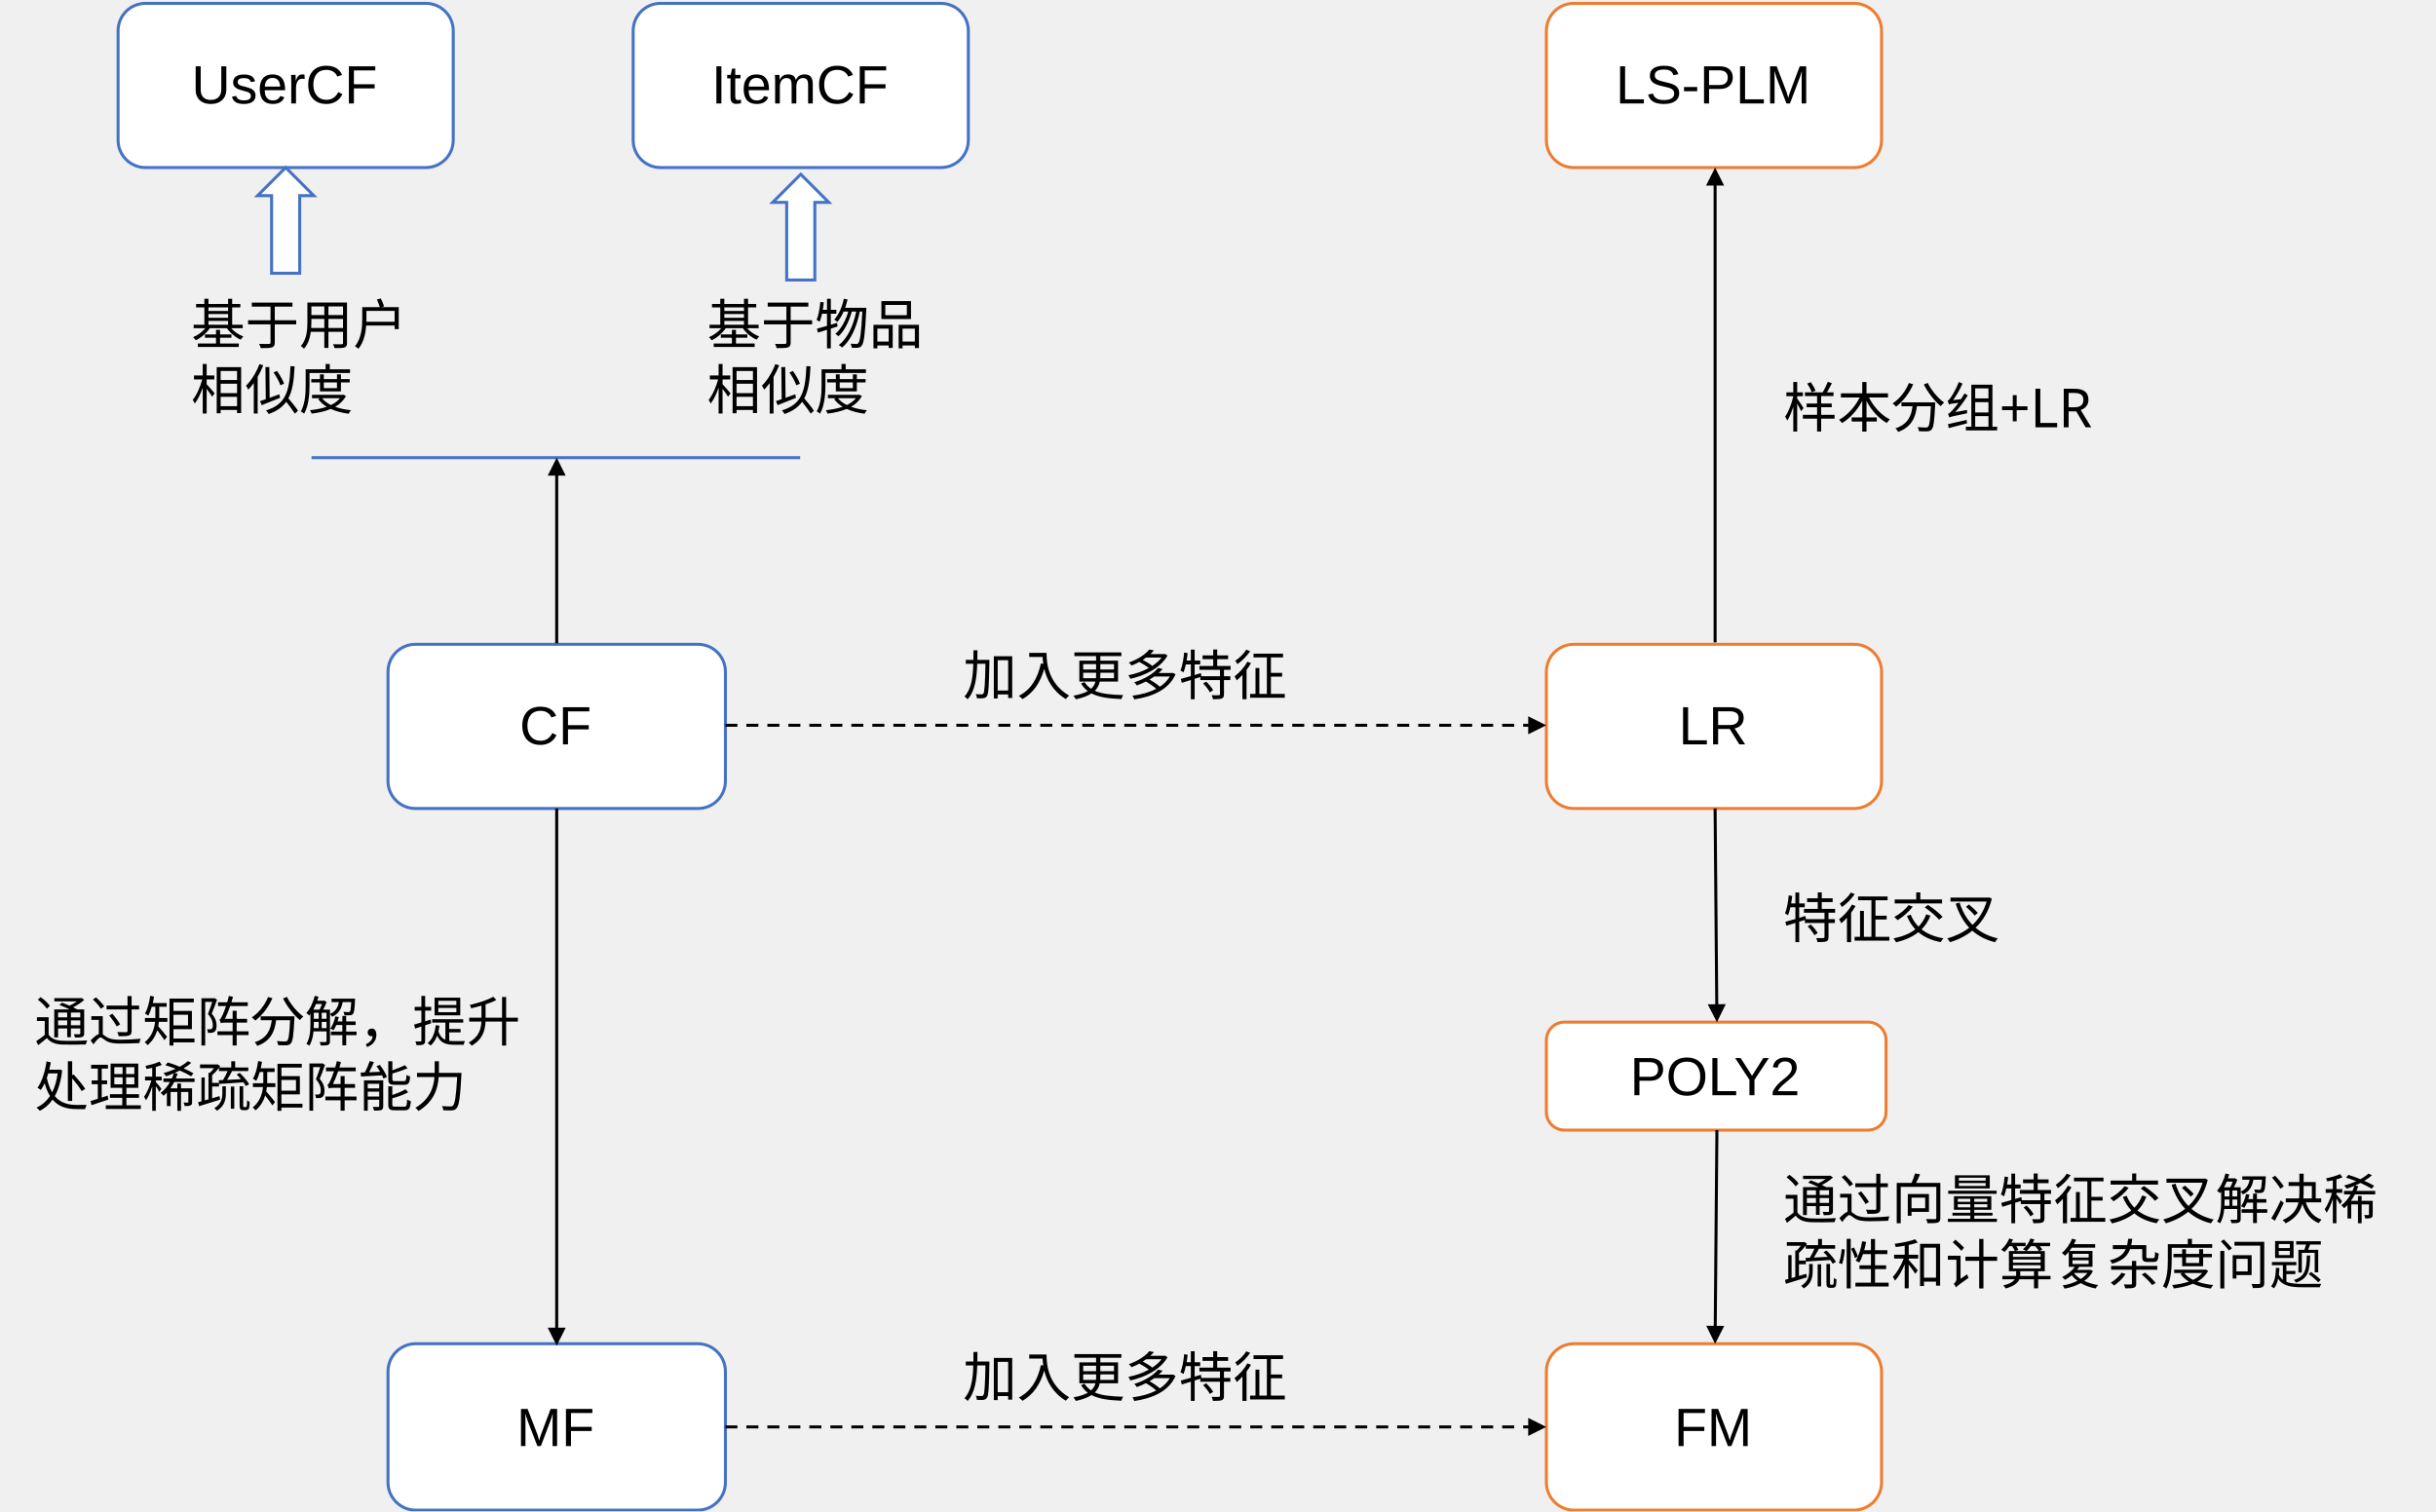
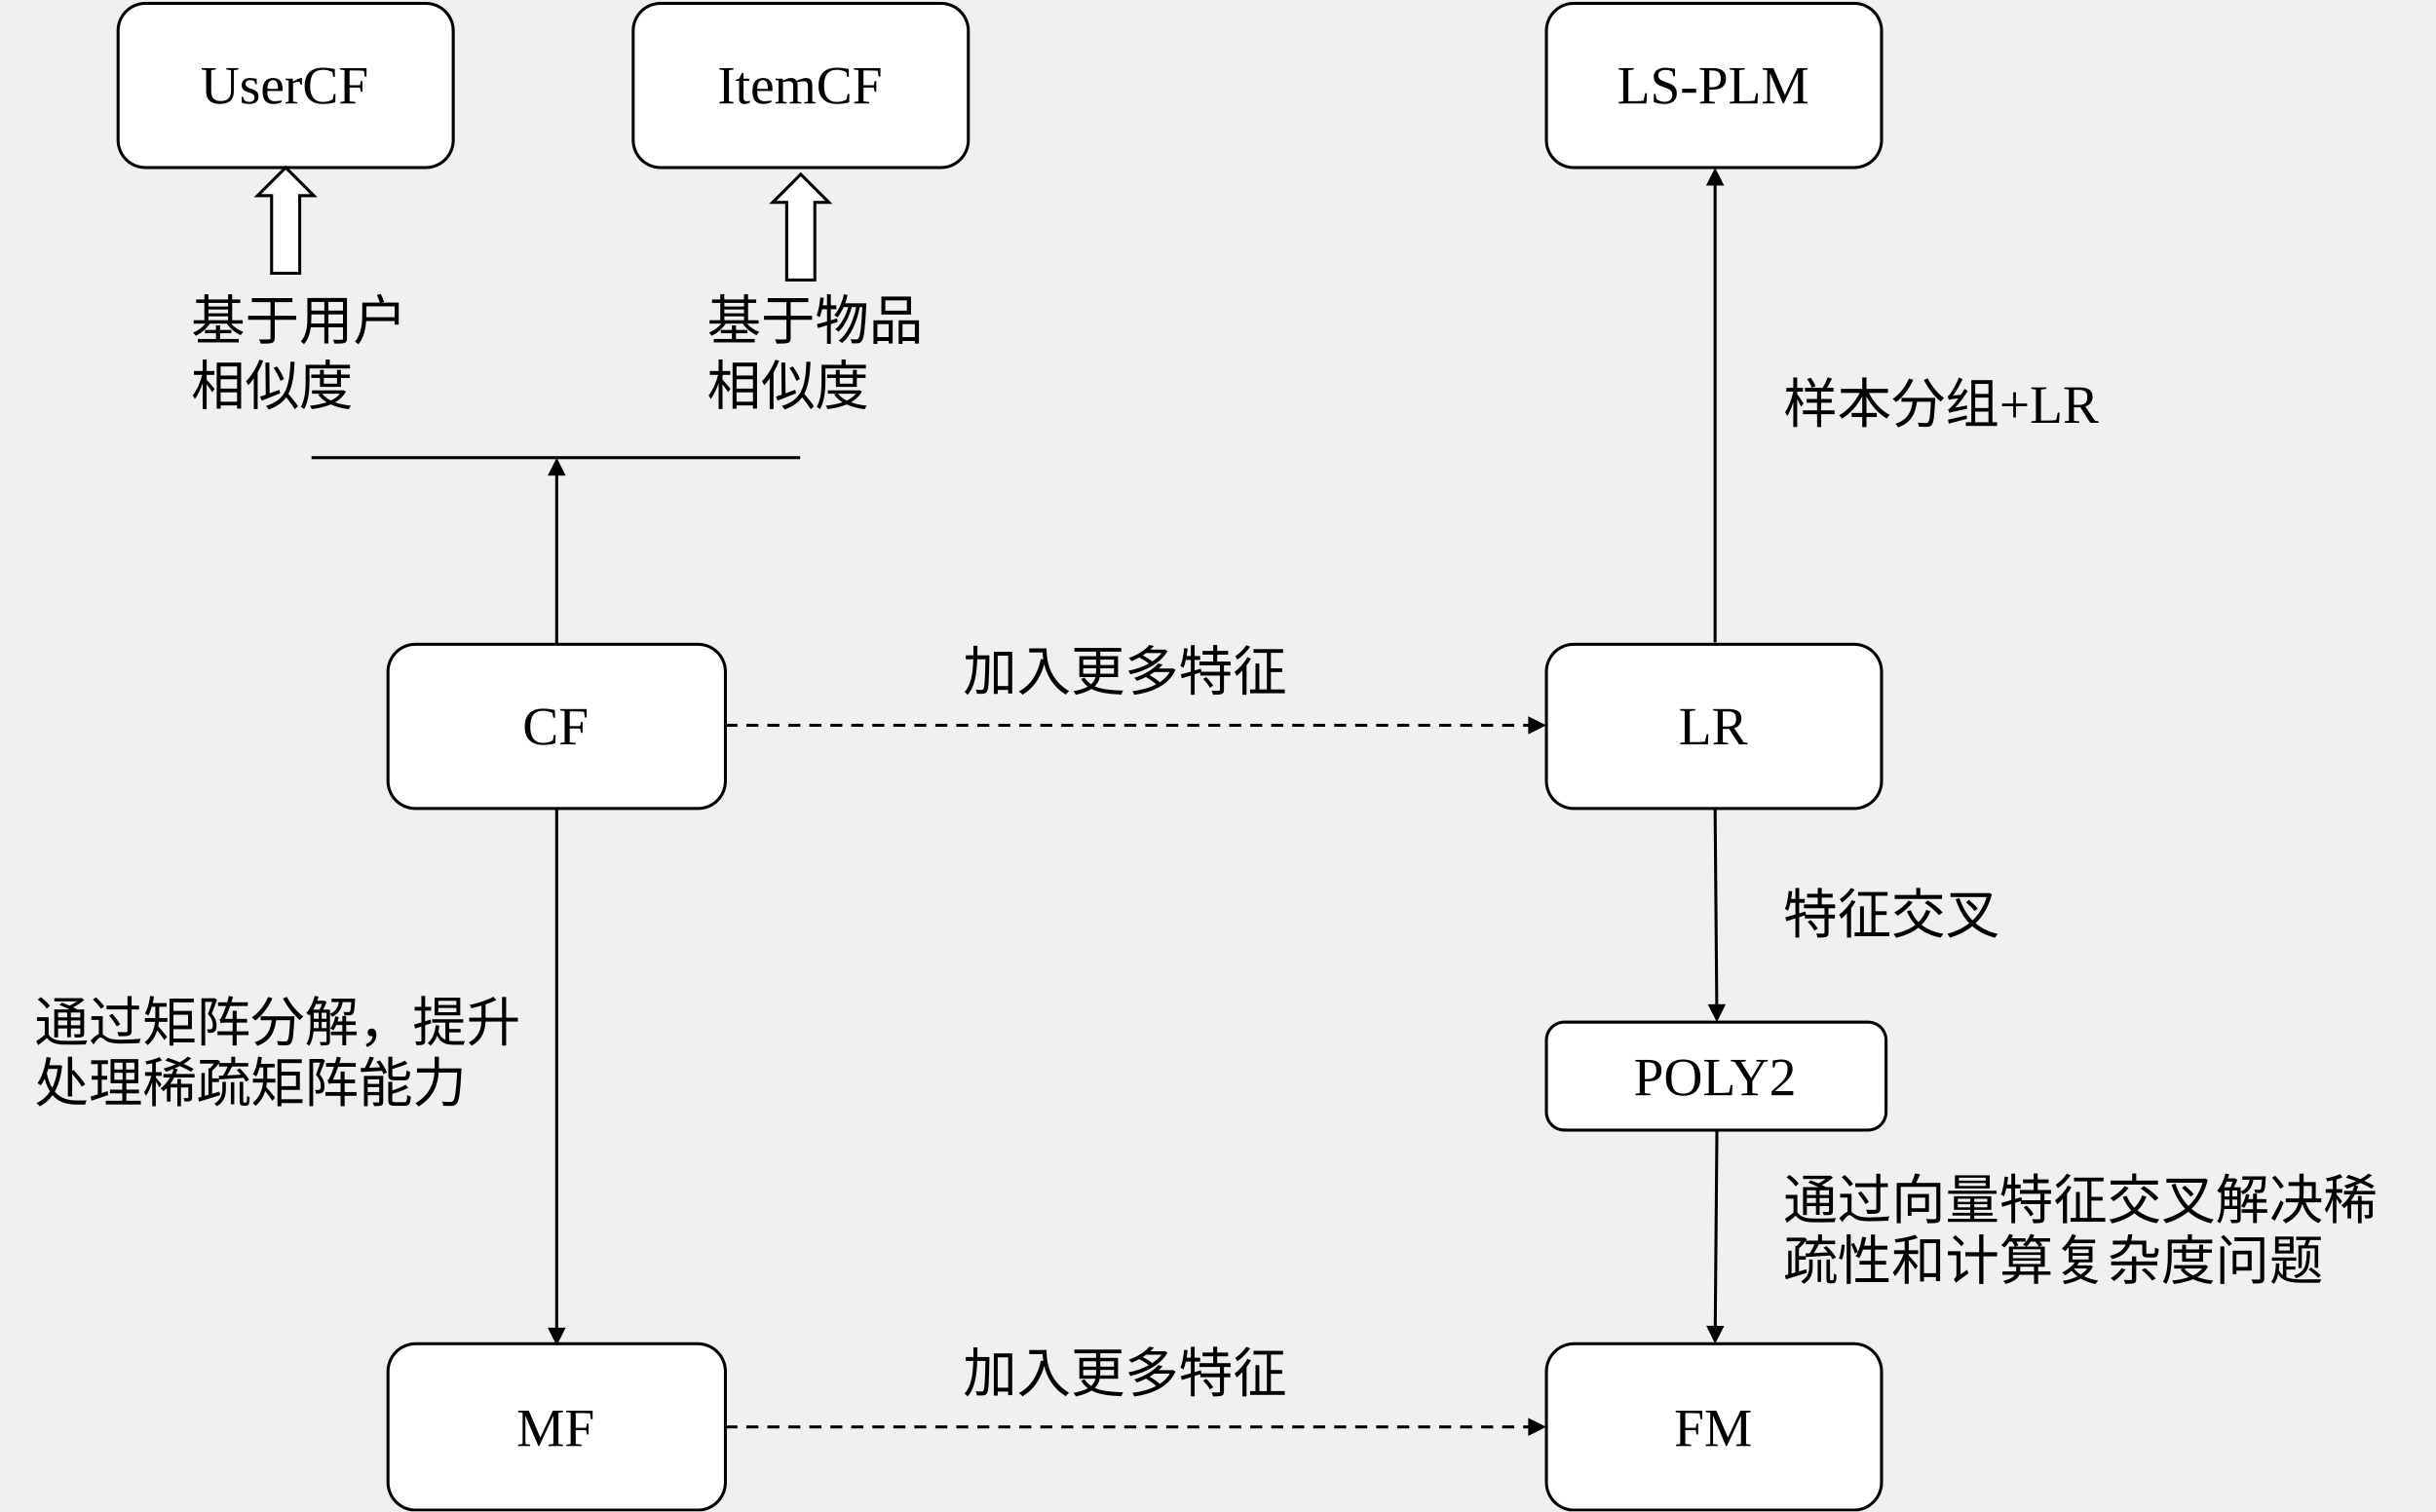
<svg xmlns="http://www.w3.org/2000/svg" width="1083" height="672" overflow="hidden">
  <defs>
    <clipPath id="clip0">
      <rect x="99" y="19" width="1083" height="672" />
    </clipPath>
  </defs>
  <g clip-path="url(#clip0)" transform="translate(-99 -19)">
-     <path d="M151.5 32.667C151.5 25.947 156.947 20.5 163.667 20.5L288.333 20.5C295.053 20.5 300.5 25.947 300.5 32.667L300.5 81.333C300.5 88.053 295.053 93.5 288.333 93.5L163.667 93.5C156.947 93.5 151.5 88.053 151.5 81.333Z" stroke="#4472C4" stroke-width="1.333" stroke-miterlimit="8" fill="#FFFFFF" fill-rule="evenodd" />
-     <text font-family="Arial,Arial_MSFontService,sans-serif" font-weight="400" font-size="24" transform="translate(184.135 65)">UserCF</text>
-     <path d="M380.5 32.667C380.5 25.947 385.947 20.5 392.667 20.5L517.333 20.5C524.053 20.5 529.5 25.947 529.5 32.667L529.5 81.333C529.5 88.053 524.053 93.5 517.333 93.5L392.667 93.5C385.947 93.5 380.5 88.053 380.5 81.333Z" stroke="#4472C4" stroke-width="1.333" stroke-miterlimit="8" fill="#FFFFFF" fill-rule="evenodd" />
-     <text font-family="Arial,Arial_MSFontService,sans-serif" font-weight="400" font-size="24" transform="translate(415.272 65)">Ite<tspan font-size="24" x="26.667" y="0">m</tspan>CF</text>
-     <path d="M213.5 106 226 93.5 238.5 106 232.25 106 232.25 140.5 219.75 140.5 219.75 106Z" stroke="#4472C4" stroke-width="1.333" stroke-miterlimit="8" fill="#FFFFFF" fill-rule="evenodd" />
-     <path d="M442.5 109 455 96.5 467.5 109 461.25 109 461.25 143.5 448.75 143.5 448.75 109Z" stroke="#4472C4" stroke-width="1.333" stroke-miterlimit="8" fill="#FFFFFF" fill-rule="evenodd" />
-     <text font-family="SimSun,SimSun_MSFontService,sans-serif" font-weight="400" font-size="24" transform="translate(183.985 172)">基于用户<tspan font-size="24" x="0" y="29">相似度</tspan>
+     <path d="M151.5 32.667C151.5 25.947 156.947 20.5 163.667 20.5L288.333 20.5C295.053 20.5 300.5 25.947 300.5 32.667L300.5 81.333C300.5 88.053 295.053 93.5 288.333 93.5L163.667 93.5C156.947 93.5 151.5 88.053 151.5 81.333Z" stroke="#000000" stroke-width="1.333" stroke-miterlimit="8" fill="#FFFFFF" fill-rule="evenodd" />
+     <text font-family="Times New Roman,Times New Roman_MSFontService,sans-serif" font-weight="400" font-size="24" transform="translate(188.135 65)">UserCF</text>
+     <path d="M380.5 32.667C380.5 25.947 385.947 20.5 392.667 20.5L517.333 20.5C524.053 20.5 529.5 25.947 529.5 32.667L529.5 81.333C529.5 88.053 524.053 93.5 517.333 93.5L392.667 93.5C385.947 93.5 380.5 88.053 380.5 81.333Z" stroke="#000000" stroke-width="1.333" stroke-miterlimit="8" fill="#FFFFFF" fill-rule="evenodd" />
+     <text font-family="Times New Roman,Times New Roman_MSFontService,sans-serif" font-weight="400" font-size="24" transform="translate(417.939 65)">ItemCF</text>
+     <path d="M213.5 106 226 93.5 238.5 106 232.25 106 232.25 140.5 219.75 140.5 219.75 106Z" stroke="#000000" stroke-width="1.333" stroke-miterlimit="8" fill="#FFFFFF" fill-rule="evenodd" />
+     <path d="M442.5 109 455 96.5 467.5 109 461.25 109 461.25 143.5 448.75 143.5 448.75 109Z" stroke="#000000" stroke-width="1.333" stroke-miterlimit="8" fill="#FFFFFF" fill-rule="evenodd" />
+     <text font-family="SimSun,SimSun_MSFontService,sans-serif" font-weight="400" font-size="24" transform="translate(183.985 170)">基于用户<tspan font-size="24" x="0" y="29">相似度</tspan>
      <tspan font-size="24" x="229.358" y="0">基于物品</tspan>
      <tspan font-size="24" x="229.358" y="29">相似度</tspan>
    </text>
-     <path d="M0 0 217.248 0" stroke="#4472C4" stroke-width="1.333" stroke-miterlimit="8" fill="none" fill-rule="evenodd" transform="matrix(1 0 0 -1 237.5 222.5)" />
-     <path d="M271.5 317.667C271.5 310.947 276.947 305.5 283.667 305.5L409.333 305.5C416.053 305.5 421.5 310.947 421.5 317.667L421.5 366.333C421.5 373.053 416.053 378.5 409.333 378.5L283.667 378.5C276.947 378.5 271.5 373.053 271.5 366.333Z" stroke="#4472C4" stroke-width="1.333" stroke-miterlimit="8" fill="#FFFFFF" fill-rule="evenodd" />
-     <text font-family="Arial,Arial_MSFontService,sans-serif" font-weight="400" font-size="24" transform="translate(329.981 350)">CF</text>
+     <path d="M0 0 217.248 0" stroke="#000000" stroke-width="1.333" stroke-miterlimit="8" fill="none" fill-rule="evenodd" transform="matrix(1 0 0 -1 237.5 222.5)" />
+     <path d="M271.5 317.667C271.5 310.947 276.947 305.5 283.667 305.5L409.333 305.5C416.053 305.5 421.5 310.947 421.5 317.667L421.5 366.333C421.5 373.053 416.053 378.5 409.333 378.5L283.667 378.5C276.947 378.5 271.5 373.053 271.5 366.333Z" stroke="#000000" stroke-width="1.333" stroke-miterlimit="8" fill="#FFFFFF" fill-rule="evenodd" />
+     <text font-family="Times New Roman,Times New Roman_MSFontService,sans-serif" font-weight="400" font-size="24" transform="translate(331.315 350)">CF</text>
    <path d="M0.667-8.48079e-07 0.667 75.862-0.667 75.862-0.667 8.48079e-07ZM4 74.529 0 82.529-4 74.529Z" transform="matrix(1 0 0 -1 346.5 305.029)" />
-     <path d="M271.5 628.834C271.5 622.022 277.022 616.5 283.834 616.5L409.167 616.5C415.978 616.5 421.5 622.022 421.5 628.834L421.5 678.167C421.5 684.978 415.978 690.5 409.167 690.5L283.834 690.5C277.022 690.5 271.5 684.978 271.5 678.167Z" stroke="#4472C4" stroke-width="1.333" stroke-miterlimit="8" fill="#FFFFFF" fill-rule="evenodd" />
-     <text font-family="Arial,Arial_MSFontService,sans-serif" font-weight="400" font-size="24" transform="translate(328.648 662)">MF</text>
+     <path d="M271.5 628.834C271.5 622.022 277.022 616.5 283.834 616.5L409.167 616.5C415.978 616.5 421.5 622.022 421.5 628.834L421.5 678.167C421.5 684.978 415.978 690.5 409.167 690.5L283.834 690.5C277.022 690.5 271.5 684.978 271.5 678.167Z" stroke="#000000" stroke-width="1.333" stroke-miterlimit="8" fill="#FFFFFF" fill-rule="evenodd" />
+     <text font-family="Times New Roman,Times New Roman_MSFontService,sans-serif" font-weight="400" font-size="24" transform="translate(328.648 662)">MF</text>
    <path d="M0.667-2.93023e-07 0.667 232.193-0.667 232.193-0.667 2.93023e-07ZM4 230.859 0 238.859-4 230.859Z" transform="matrix(-1 0 0 1 346.5 378.5)" />
-     <text font-family="SimSun,SimSun_MSFontService,sans-serif" font-weight="400" font-size="24" transform="translate(114.407 482)">通过矩阵分解，提升<tspan font-size="24" x="0" y="29">处理稀疏矩阵能力</tspan>
+     <text font-family="SimSun,SimSun_MSFontService,sans-serif" font-weight="400" font-size="24" transform="translate(114.407 482)">通过矩阵分解，提升<tspan font-size="24" x="0" y="27">处理稀疏矩阵能力</tspan>
    </text>
-     <path d="M786.5 32.667C786.5 25.947 791.947 20.5 798.667 20.5L923.333 20.5C930.053 20.5 935.5 25.947 935.5 32.667L935.5 81.333C935.5 88.053 930.053 93.5 923.333 93.5L798.667 93.5C791.947 93.5 786.5 88.053 786.5 81.333Z" stroke="#ED7D31" stroke-width="1.333" stroke-miterlimit="8" fill="#FFFFFF" fill-rule="evenodd" />
-     <text font-family="Arial,Arial_MSFontService,sans-serif" font-weight="400" font-size="24" transform="translate(817.29 65)">LS<tspan font-size="24" x="29.333" y="0">-</tspan>PLM</text>
-     <path d="M786.5 317.667C786.5 310.947 791.947 305.5 798.667 305.5L923.333 305.5C930.053 305.5 935.5 310.947 935.5 317.667L935.5 366.333C935.5 373.053 930.053 378.5 923.333 378.5L798.667 378.5C791.947 378.5 786.5 373.053 786.5 366.333Z" stroke="#ED7D31" stroke-width="1.333" stroke-miterlimit="8" fill="#FFFFFF" fill-rule="evenodd" />
-     <text font-family="Arial,Arial_MSFontService,sans-serif" font-weight="400" font-size="24" transform="translate(845.29 350)">LR</text>
-     <path d="M786.5 481.5C786.5 477.082 790.082 473.5 794.5 473.5L929.5 473.5C933.918 473.5 937.5 477.082 937.5 481.5L937.5 513.5C937.5 517.918 933.918 521.5 929.5 521.5L794.5 521.5C790.082 521.5 786.5 517.918 786.5 513.5Z" stroke="#ED7D31" stroke-width="1.333" stroke-miterlimit="8" fill="#FFFFFF" fill-rule="evenodd" />
-     <text font-family="Arial,Arial_MSFontService,sans-serif" font-weight="400" font-size="24" transform="translate(823.654 506)">POLY2</text>
-     <path d="M786.5 628.834C786.5 622.022 792.022 616.5 798.834 616.5L923.167 616.5C929.978 616.5 935.5 622.022 935.5 628.834L935.5 678.167C935.5 684.978 929.978 690.5 923.167 690.5L798.834 690.5C792.022 690.5 786.5 684.978 786.5 678.167Z" stroke="#ED7D31" stroke-width="1.333" stroke-miterlimit="8" fill="#FFFFFF" fill-rule="evenodd" />
-     <text font-family="Arial,Arial_MSFontService,sans-serif" font-weight="400" font-size="24" transform="translate(843.29 662)">FM</text>
+     <path d="M786.5 32.667C786.5 25.947 791.947 20.5 798.667 20.5L923.333 20.5C930.053 20.5 935.5 25.947 935.5 32.667L935.5 81.333C935.5 88.053 930.053 93.5 923.333 93.5L798.667 93.5C791.947 93.5 786.5 88.053 786.5 81.333Z" stroke="#000000" stroke-width="1.333" stroke-miterlimit="8" fill="#FFFFFF" fill-rule="evenodd" />
+     <text font-family="Times New Roman,Times New Roman_MSFontService,sans-serif" font-weight="400" font-size="24" transform="translate(817.957 65)">LS-PLM</text>
+     <path d="M786.5 317.667C786.5 310.947 791.947 305.5 798.667 305.5L923.333 305.5C930.053 305.5 935.5 310.947 935.5 317.667L935.5 366.333C935.5 373.053 930.053 378.5 923.333 378.5L798.667 378.5C791.947 378.5 786.5 373.053 786.5 366.333Z" stroke="#000000" stroke-width="1.333" stroke-miterlimit="8" fill="#FFFFFF" fill-rule="evenodd" />
+     <text font-family="Times New Roman,Times New Roman_MSFontService,sans-serif" font-weight="400" font-size="24" transform="translate(845.29 350)">LR</text>
+     <path d="M786.5 481.5C786.5 477.082 790.082 473.5 794.5 473.5L929.5 473.5C933.918 473.5 937.5 477.082 937.5 481.5L937.5 513.5C937.5 517.918 933.918 521.5 929.5 521.5L794.5 521.5C790.082 521.5 786.5 517.918 786.5 513.5Z" stroke="#000000" stroke-width="1.333" stroke-miterlimit="8" fill="#FFFFFF" fill-rule="evenodd" />
+     <text font-family="Times New Roman,Times New Roman_MSFontService,sans-serif" font-weight="400" font-size="24" transform="translate(825.297 506)">POLY2</text>
+     <path d="M786.5 628.834C786.5 622.022 792.022 616.5 798.834 616.5L923.167 616.5C929.978 616.5 935.5 622.022 935.5 628.834L935.5 678.167C935.5 684.978 929.978 690.5 923.167 690.5L798.834 690.5C792.022 690.5 786.5 684.978 786.5 678.167Z" stroke="#000000" stroke-width="1.333" stroke-miterlimit="8" fill="#FFFFFF" fill-rule="evenodd" />
+     <text font-family="Times New Roman,Times New Roman_MSFontService,sans-serif" font-weight="400" font-size="24" transform="translate(843.29 662)">FM</text>
    <path d="M0.667-3.31467e-07 0.667 204.489-0.667 204.489-0.667 3.31467e-07ZM4 203.156 0 211.156-4 203.156Z" transform="matrix(1 0 0 -1 861.5 304.656)" />
    <path d="M862.167 378.494 862.917 466.872 861.584 466.884 860.833 378.506ZM866.239 465.511 862.307 473.544 858.239 465.579Z" />
    <path d="M0.667-0.006 1.417 88.372 0.084 88.384-0.667 0.006ZM4.739 87.011 0.807 95.044-3.261 87.079Z" transform="matrix(-1 0 0 1 862.307 521.5)" />
    <path d="M421.5 340.833 426.833 340.833 426.833 342.167 421.5 342.167ZM430.833 340.833 436.167 340.833 436.167 342.167 430.833 342.167ZM440.167 340.833 445.5 340.833 445.5 342.167 440.167 342.167ZM449.5 340.833 454.833 340.833 454.833 342.167 449.5 342.167ZM458.833 340.833 464.167 340.833 464.167 342.167 458.833 342.167ZM468.167 340.833 473.5 340.833 473.5 342.167 468.167 342.167ZM477.5 340.833 482.833 340.833 482.833 342.167 477.5 342.167ZM486.833 340.833 492.167 340.833 492.167 342.167 486.833 342.167ZM496.167 340.833 501.5 340.833 501.5 342.167 496.167 342.167ZM505.5 340.833 510.833 340.833 510.833 342.167 505.5 342.167ZM514.833 340.833 520.167 340.833 520.167 342.167 514.833 342.167ZM524.167 340.833 529.5 340.833 529.5 342.167 524.167 342.167ZM533.5 340.833 538.833 340.833 538.833 342.167 533.5 342.167ZM542.833 340.833 548.167 340.833 548.167 342.167 542.833 342.167ZM552.167 340.833 557.5 340.833 557.5 342.167 552.167 342.167ZM561.5 340.833 566.833 340.833 566.833 342.167 561.5 342.167ZM570.833 340.833 576.167 340.833 576.167 342.167 570.833 342.167ZM580.167 340.833 585.5 340.833 585.5 342.167 580.167 342.167ZM589.5 340.833 594.833 340.833 594.833 342.167 589.5 342.167ZM598.833 340.833 604.167 340.833 604.167 342.167 598.833 342.167ZM608.167 340.833 613.5 340.833 613.5 342.167 608.167 342.167ZM617.5 340.833 622.833 340.833 622.833 342.167 617.5 342.167ZM626.833 340.833 632.167 340.833 632.167 342.167 626.833 342.167ZM636.167 340.833 641.5 340.833 641.5 342.167 636.167 342.167ZM645.5 340.833 650.833 340.833 650.833 342.167 645.5 342.167ZM654.833 340.833 660.167 340.833 660.167 342.167 654.833 342.167ZM664.167 340.833 669.5 340.833 669.5 342.167 664.167 342.167ZM673.5 340.833 678.833 340.833 678.833 342.167 673.5 342.167ZM682.833 340.833 688.167 340.833 688.167 342.167 682.833 342.167ZM692.167 340.833 697.5 340.833 697.5 342.167 692.167 342.167ZM701.5 340.833 706.833 340.833 706.833 342.167 701.5 342.167ZM710.833 340.833 716.167 340.833 716.167 342.167 710.833 342.167ZM720.167 340.833 725.5 340.833 725.5 342.167 720.167 342.167ZM729.5 340.833 734.833 340.833 734.833 342.167 729.5 342.167ZM738.833 340.833 744.167 340.833 744.167 342.167 738.833 342.167ZM748.167 340.833 753.5 340.833 753.5 342.167 748.167 342.167ZM757.5 340.833 762.833 340.833 762.833 342.167 757.5 342.167ZM766.833 340.833 772.167 340.833 772.167 342.167 766.833 342.167ZM776.167 340.833 779.751 340.833 779.751 342.167 776.167 342.167ZM778.418 337.5 786.418 341.5 778.418 345.5Z" />
    <path d="M421.5 652.833 426.833 652.833 426.833 654.167 421.5 654.167ZM430.833 652.833 436.167 652.833 436.167 654.167 430.833 654.167ZM440.167 652.833 445.5 652.833 445.5 654.167 440.167 654.167ZM449.5 652.833 454.833 652.833 454.833 654.167 449.5 654.167ZM458.833 652.833 464.167 652.833 464.167 654.167 458.833 654.167ZM468.167 652.833 473.5 652.833 473.5 654.167 468.167 654.167ZM477.5 652.833 482.833 652.833 482.833 654.167 477.5 654.167ZM486.833 652.833 492.167 652.833 492.167 654.167 486.833 654.167ZM496.167 652.833 501.5 652.833 501.5 654.167 496.167 654.167ZM505.5 652.833 510.833 652.833 510.833 654.167 505.5 654.167ZM514.833 652.833 520.167 652.833 520.167 654.167 514.833 654.167ZM524.167 652.833 529.5 652.833 529.5 654.167 524.167 654.167ZM533.5 652.833 538.833 652.833 538.833 654.167 533.5 654.167ZM542.833 652.833 548.167 652.833 548.167 654.167 542.833 654.167ZM552.167 652.833 557.5 652.833 557.5 654.167 552.167 654.167ZM561.5 652.833 566.833 652.833 566.833 654.167 561.5 654.167ZM570.833 652.833 576.167 652.833 576.167 654.167 570.833 654.167ZM580.167 652.833 585.5 652.833 585.5 654.167 580.167 654.167ZM589.5 652.833 594.833 652.833 594.833 654.167 589.5 654.167ZM598.833 652.833 604.167 652.833 604.167 654.167 598.833 654.167ZM608.167 652.833 613.5 652.833 613.5 654.167 608.167 654.167ZM617.5 652.833 622.833 652.833 622.833 654.167 617.5 654.167ZM626.833 652.833 632.167 652.833 632.167 654.167 626.833 654.167ZM636.167 652.833 641.5 652.833 641.5 654.167 636.167 654.167ZM645.5 652.833 650.833 652.833 650.833 654.167 645.5 654.167ZM654.833 652.833 660.167 652.833 660.167 654.167 654.833 654.167ZM664.167 652.833 669.5 652.833 669.5 654.167 664.167 654.167ZM673.5 652.833 678.833 652.833 678.833 654.167 673.5 654.167ZM682.833 652.833 688.167 652.833 688.167 654.167 682.833 654.167ZM692.167 652.833 697.5 652.833 697.5 654.167 692.167 654.167ZM701.5 652.833 706.833 652.833 706.833 654.167 701.5 654.167ZM710.833 652.833 716.167 652.833 716.167 654.167 710.833 654.167ZM720.167 652.833 725.5 652.833 725.5 654.167 720.167 654.167ZM729.5 652.833 734.833 652.833 734.833 654.167 729.5 654.167ZM738.833 652.833 744.167 652.833 744.167 654.167 738.833 654.167ZM748.167 652.833 753.5 652.833 753.5 654.167 748.167 654.167ZM757.5 652.833 762.833 652.833 762.833 654.167 757.5 654.167ZM766.833 652.833 772.167 652.833 772.167 654.167 766.833 654.167ZM776.167 652.833 779.751 652.833 779.751 654.167 776.167 654.167ZM778.418 649.5 786.418 653.5 778.418 657.5Z" />
-     <text font-family="SimSun,SimSun_MSFontService,sans-serif" font-weight="400" font-size="24" transform="translate(527.105 328)">加入更多特征<tspan font-size="24" x="-6.10352e-05" y="312">加入更多特征</tspan>
-       <tspan font-size="24" x="364.771" y="-119">样本分组</tspan>+LR<tspan font-size="24" x="364.771" y="108">特征交叉</tspan>
-       <tspan font-size="24" x="364.771" y="233">通过向量特征交叉解决稀</tspan>
+     <text font-family="SimSun,SimSun_MSFontService,sans-serif" font-weight="400" font-size="24" transform="translate(527.105 326)">加入更多特征<tspan font-size="24" x="-6.10352e-05" y="312">加入更多特征</tspan>
+       <tspan font-size="24" x="364.771" y="-119">样本分组</tspan>
+       <tspan font-family="Times New Roman,Times New Roman_MSFontService,sans-serif" font-size="24" x="460.771" y="-119">+LR</tspan>
+       <tspan font-size="24" x="364.771" y="108">特征交叉</tspan>
+       <tspan font-size="24" x="364.771" y="235">通过向量特征交叉解决稀</tspan>
      <tspan font-size="24" x="364.771" y="262">疏性和计算复杂度问题</tspan>
    </text>
  </g>
</svg>
